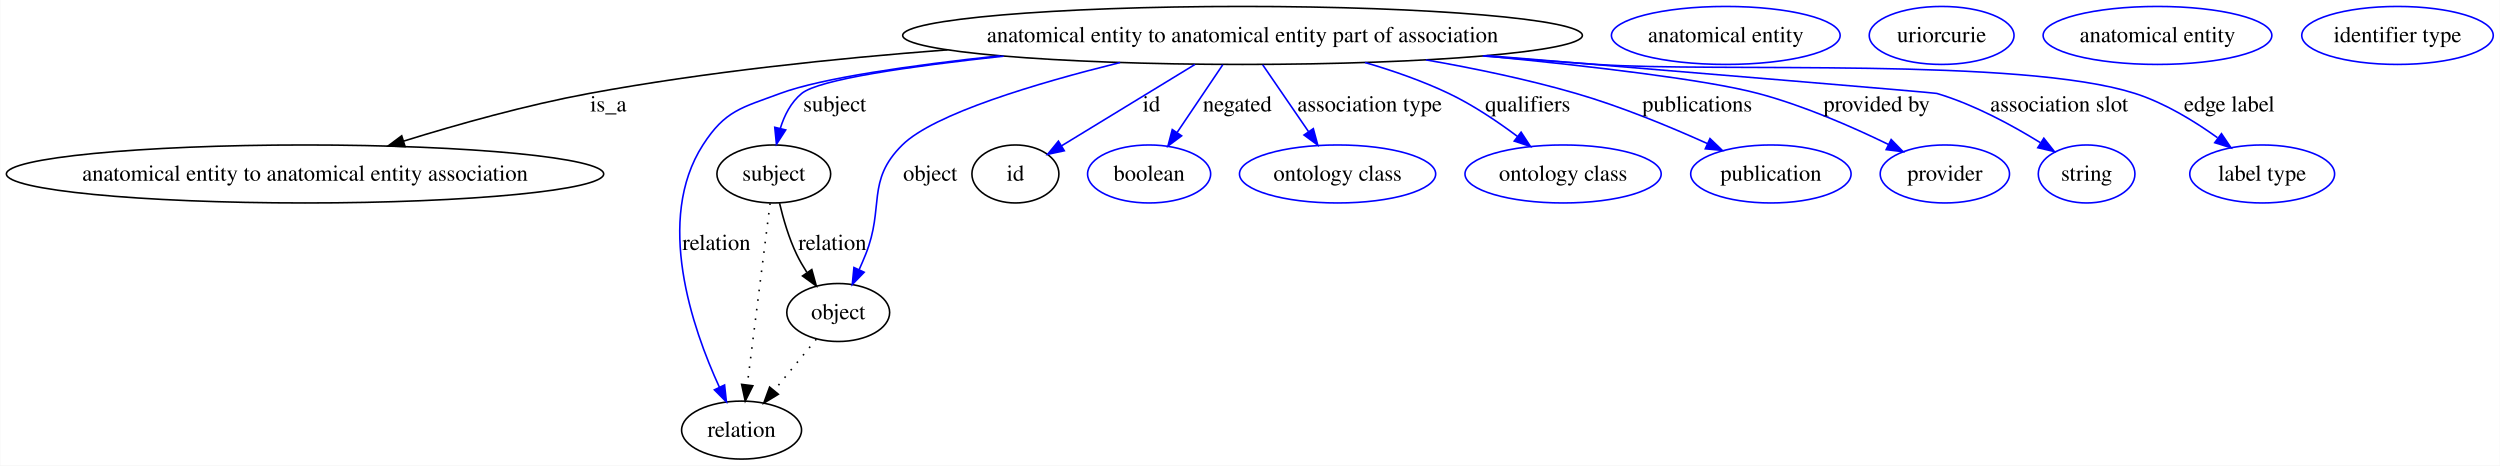
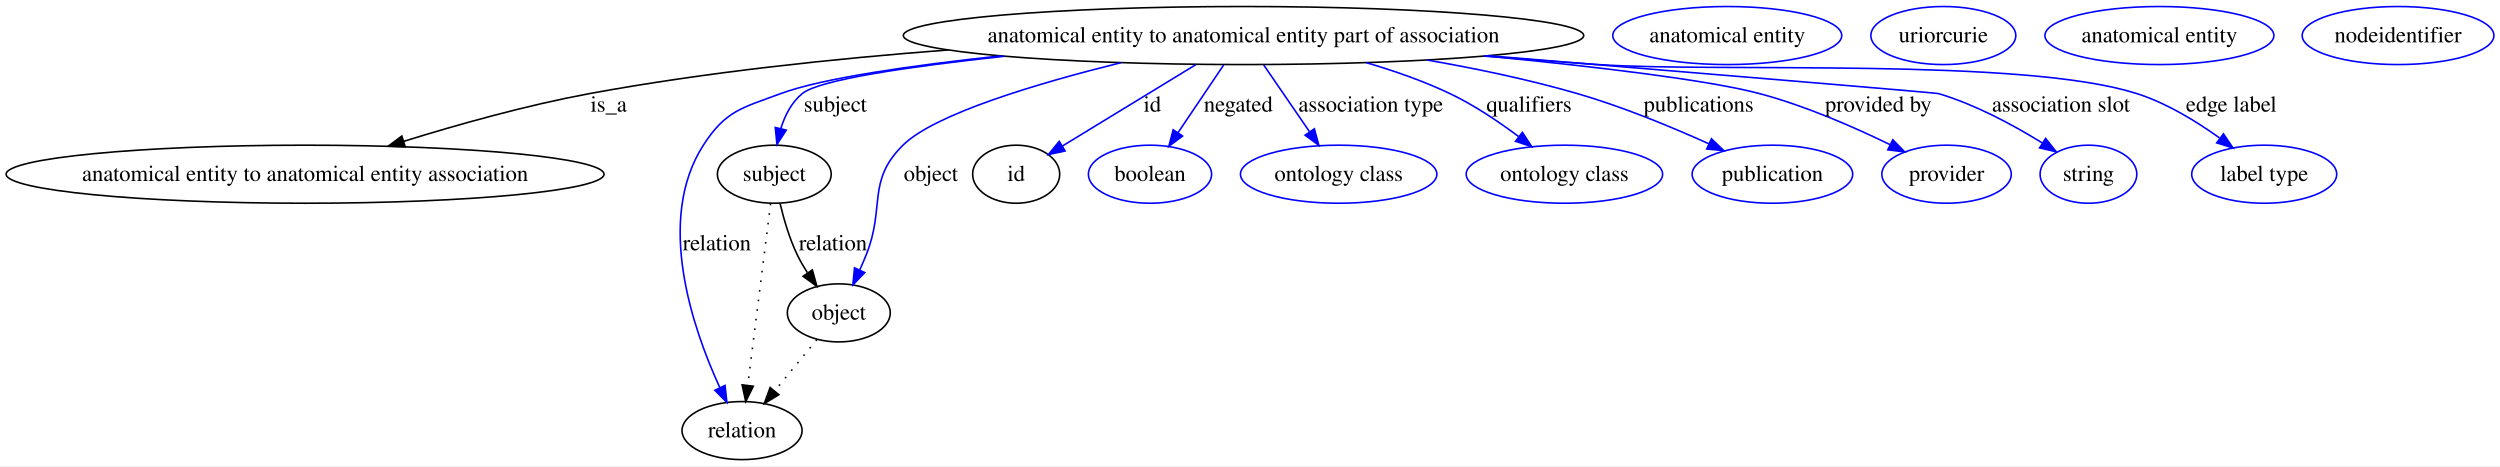
- <svg xmlns="http://www.w3.org/2000/svg" width="1552pt" height="289pt" viewBox="0.00 0.00 1551.67 289.00">
+ <svg xmlns="http://www.w3.org/2000/svg" width="1550pt" height="289pt" viewBox="0.00 0.00 1550.43 289.00">
  <g id="graph0" class="graph" transform="scale(1 1) rotate(0) translate(4 285)">
-     <polygon fill="#ffffff" stroke="transparent" points="-4,4 -4,-285 1547.673,-285 1547.673,4 -4,4" />
+     <polygon fill="#ffffff" stroke="transparent" points="-4,4 -4,-285 1546.427,-285 1546.427,4 -4,4" />
    <g id="node1" class="node">
      <ellipse fill="none" stroke="#000000" cx="767.201" cy="-263" rx="210.978" ry="18" />
      <text text-anchor="middle" x="767.201" y="-258.8" font-family="Times,serif" font-size="14.00" fill="#000000">anatomical entity to anatomical entity part of association</text>
    </g>
    <g id="node2" class="node">
      <ellipse fill="none" stroke="#000000" cx="185.201" cy="-177" rx="185.403" ry="18" />
      <text text-anchor="middle" x="185.201" y="-172.8" font-family="Times,serif" font-size="14.00" fill="#000000">anatomical entity to anatomical entity association</text>
    </g>
    <g id="edge1" class="edge">
      <path fill="none" stroke="#000000" d="M584.017,-254.056C514.044,-248.73 433.77,-240.298 361.65,-227 322.749,-219.827 280.049,-207.841 246.399,-197.402" />
      <polygon fill="#000000" stroke="#000000" points="247.3,-194.017 236.711,-194.362 245.204,-200.695 247.3,-194.017" />
      <text text-anchor="middle" x="373.477" y="-215.8" font-family="Times,serif" font-size="14.00" fill="#000000">is_a</text>
    </g>
    <g id="node3" class="node">
      <ellipse fill="none" stroke="#000000" cx="476.201" cy="-177" rx="35.313" ry="18" />
      <text text-anchor="middle" x="476.201" y="-172.8" font-family="Times,serif" font-size="14.00" fill="#000000">subject</text>
    </g>
    <g id="edge2" class="edge">
      <path fill="none" stroke="#0000ff" d="M618.936,-250.147C560.288,-243.817 504.202,-235.685 493.546,-227 486.863,-221.553 482.748,-213.38 480.218,-205.212" />
      <polygon fill="#0000ff" stroke="#0000ff" points="483.606,-204.331 477.85,-195.435 476.802,-205.978 483.606,-204.331" />
      <text text-anchor="middle" x="514.029" y="-215.8" font-family="Times,serif" font-size="14.00" fill="#000000">subject</text>
    </g>
    <g id="node5" class="node">
      <ellipse fill="none" stroke="#000000" cx="456.201" cy="-18" rx="37.233" ry="18" />
      <text text-anchor="middle" x="456.201" y="-13.8" font-family="Times,serif" font-size="14.00" fill="#000000">relation</text>
    </g>
    <g id="edge3" class="edge">
      <path fill="none" stroke="#0000ff" d="M616.59,-250.385C561.176,-244.42 505.732,-236.505 480.201,-227 456.173,-218.054 446.076,-216.561 432.201,-195 402.394,-148.679 425.505,-81.424 442.449,-44.586" />
      <polygon fill="#0000ff" stroke="#0000ff" points="445.649,-46.008 446.802,-35.476 439.333,-42.99 445.649,-46.008" />
      <text text-anchor="middle" x="440.581" y="-129.8" font-family="Times,serif" font-size="14.00" fill="#000000">relation</text>
    </g>
    <g id="node7" class="node">
      <ellipse fill="none" stroke="#000000" cx="516.201" cy="-91" rx="31.931" ry="18" />
      <text text-anchor="middle" x="516.201" y="-86.8" font-family="Times,serif" font-size="14.00" fill="#000000">object</text>
    </g>
    <g id="edge4" class="edge">
      <path fill="none" stroke="#0000ff" d="M691.253,-246.197C638.97,-233.242 575.552,-214.325 555.994,-195 533.321,-172.596 545.092,-156.574 533.201,-127 531.964,-123.922 530.592,-120.732 529.181,-117.582" />
      <polygon fill="#0000ff" stroke="#0000ff" points="532.304,-115.995 524.922,-108.395 525.953,-118.939 532.304,-115.995" />
      <text text-anchor="middle" x="573.305" y="-172.8" font-family="Times,serif" font-size="14.00" fill="#000000">object</text>
    </g>
    <g id="node9" class="node">
      <ellipse fill="none" stroke="#000000" cx="626.201" cy="-177" rx="27" ry="18" />
      <text text-anchor="middle" x="626.201" y="-172.8" font-family="Times,serif" font-size="14.00" fill="#000000">id</text>
    </g>
    <g id="edge5" class="edge">
      <path fill="none" stroke="#0000ff" d="M737.643,-244.972C713.297,-230.122 678.983,-209.193 654.881,-194.493" />
      <polygon fill="#0000ff" stroke="#0000ff" points="656.546,-191.408 646.186,-189.189 652.901,-197.384 656.546,-191.408" />
      <text text-anchor="middle" x="710.646" y="-215.8" font-family="Times,serif" font-size="14.00" fill="#000000">id</text>
    </g>
    <g id="node11" class="node">
      <ellipse fill="none" stroke="#0000ff" cx="709.201" cy="-177" rx="38.202" ry="18" />
      <text text-anchor="middle" x="709.201" y="-172.8" font-family="Times,serif" font-size="14.00" fill="#000000">boolean</text>
    </g>
    <g id="edge6" class="edge">
      <path fill="none" stroke="#0000ff" d="M754.901,-244.762C746.663,-232.547 735.698,-216.288 726.574,-202.759" />
      <polygon fill="#0000ff" stroke="#0000ff" points="729.384,-200.666 720.891,-194.332 723.58,-204.58 729.384,-200.666" />
      <text text-anchor="middle" x="763.967" y="-215.8" font-family="Times,serif" font-size="14.00" fill="#000000">negated</text>
    </g>
    <g id="node12" class="node">
      <ellipse fill="none" stroke="#0000ff" cx="826.201" cy="-177" rx="60.905" ry="18" />
      <text text-anchor="middle" x="826.201" y="-172.8" font-family="Times,serif" font-size="14.00" fill="#000000">ontology class</text>
    </g>
    <g id="edge7" class="edge">
      <path fill="none" stroke="#0000ff" d="M779.714,-244.762C787.983,-232.709 798.953,-216.718 808.16,-203.298" />
      <polygon fill="#0000ff" stroke="#0000ff" points="811.138,-205.143 813.909,-194.917 805.366,-201.183 811.138,-205.143" />
      <text text-anchor="middle" x="846.107" y="-215.8" font-family="Times,serif" font-size="14.00" fill="#000000">association type</text>
    </g>
    <g id="node13" class="node">
      <ellipse fill="none" stroke="#0000ff" cx="966.201" cy="-177" rx="60.905" ry="18" />
      <text text-anchor="middle" x="966.201" y="-172.8" font-family="Times,serif" font-size="14.00" fill="#000000">ontology class</text>
    </g>
    <g id="edge8" class="edge">
      <path fill="none" stroke="#0000ff" d="M843.209,-246.204C860.706,-241.095 878.94,-234.732 895.201,-227 910.136,-219.899 925.307,-209.703 937.77,-200.369" />
      <polygon fill="#0000ff" stroke="#0000ff" points="940.137,-202.964 945.93,-194.094 935.869,-197.416 940.137,-202.964" />
      <text text-anchor="middle" x="944.253" y="-215.8" font-family="Times,serif" font-size="14.00" fill="#000000">qualifiers</text>
    </g>
    <g id="node14" class="node">
      <ellipse fill="none" stroke="#0000ff" cx="1095.201" cy="-177" rx="49.788" ry="18" />
      <text text-anchor="middle" x="1095.201" y="-172.8" font-family="Times,serif" font-size="14.00" fill="#000000">publication</text>
    </g>
    <g id="edge9" class="edge">
      <path fill="none" stroke="#0000ff" d="M881.031,-247.821C911.596,-242.496 944.421,-235.629 974.201,-227 1002.216,-218.883 1032.548,-206.341 1055.834,-195.849" />
      <polygon fill="#0000ff" stroke="#0000ff" points="1057.393,-198.985 1065.034,-191.646 1054.484,-192.618 1057.393,-198.985" />
      <text text-anchor="middle" x="1049.419" y="-215.8" font-family="Times,serif" font-size="14.00" fill="#000000">publications</text>
    </g>
    <g id="node15" class="node">
      <ellipse fill="none" stroke="#0000ff" cx="1203.201" cy="-177" rx="40.132" ry="18" />
      <text text-anchor="middle" x="1203.201" y="-172.8" font-family="Times,serif" font-size="14.00" fill="#000000">provider</text>
    </g>
    <g id="edge10" class="edge">
      <path fill="none" stroke="#0000ff" d="M917.273,-250.356C984.244,-243.844 1055.186,-235.5 1087.201,-227 1115.392,-219.516 1145.601,-206.313 1168.121,-195.353" />
      <polygon fill="#0000ff" stroke="#0000ff" points="1169.869,-198.393 1177.274,-190.816 1166.76,-192.121 1169.869,-198.393" />
      <text text-anchor="middle" x="1160.834" y="-215.8" font-family="Times,serif" font-size="14.00" fill="#000000">provided by</text>
    </g>
    <g id="node16" class="node">
      <ellipse fill="none" stroke="#0000ff" cx="1291.201" cy="-177" rx="30.003" ry="18" />
      <text text-anchor="middle" x="1291.201" y="-172.8" font-family="Times,serif" font-size="14.00" fill="#000000">string</text>
    </g>
    <g id="edge11" class="edge">
      <path fill="none" stroke="#0000ff" d="M918.929,-250.504C1042.364,-240.311 1196.478,-227.511 1198.201,-227 1221.099,-220.209 1244.779,-207.379 1262.513,-196.417" />
      <polygon fill="#0000ff" stroke="#0000ff" points="1264.643,-199.21 1271.21,-190.896 1260.891,-193.301 1264.643,-199.21" />
      <text text-anchor="middle" x="1274.169" y="-215.8" font-family="Times,serif" font-size="14.00" fill="#000000">association slot</text>
    </g>
    <g id="node17" class="node">
      <ellipse fill="none" stroke="#0000ff" cx="1400.201" cy="-177" rx="44.96" ry="18" />
      <text text-anchor="middle" x="1400.201" y="-172.8" font-family="Times,serif" font-size="14.00" fill="#000000">label type</text>
    </g>
    <g id="edge12" class="edge">
      <path fill="none" stroke="#0000ff" d="M916.269,-250.24C939.989,-248.372 964.261,-246.556 987.201,-245 1061.361,-239.969 1250.393,-249.608 1321.201,-227 1339.64,-221.113 1358.043,-209.861 1372.442,-199.52" />
      <polygon fill="#0000ff" stroke="#0000ff" points="1374.925,-202.035 1380.855,-193.255 1370.744,-196.421 1374.925,-202.035" />
      <text text-anchor="middle" x="1379.769" y="-215.8" font-family="Times,serif" font-size="14.00" fill="#000000">edge label</text>
    </g>
    <g id="edge14" class="edge">
      <path fill="none" stroke="#000000" stroke-dasharray="1,5" d="M473.907,-158.761C470.441,-131.205 463.841,-78.735 459.751,-46.223" />
      <polygon fill="#000000" stroke="#000000" points="463.19,-45.512 458.469,-36.027 456.244,-46.385 463.19,-45.512" />
    </g>
    <g id="edge13" class="edge">
      <path fill="none" stroke="#000000" d="M479.779,-158.869C482.089,-149.127 485.582,-137.081 490.443,-127 492.231,-123.29 494.4,-119.555 496.712,-115.969" />
      <polygon fill="#000000" stroke="#000000" points="499.791,-117.671 502.615,-107.46 494.039,-113.681 499.791,-117.671" />
      <text text-anchor="middle" x="512.581" y="-129.8" font-family="Times,serif" font-size="14.00" fill="#000000">relation</text>
    </g>
    <g id="node4" class="node">
      <ellipse fill="none" stroke="#0000ff" cx="1067.201" cy="-263" rx="71.003" ry="18" />
      <text text-anchor="middle" x="1067.201" y="-258.8" font-family="Times,serif" font-size="14.00" fill="#000000">anatomical entity</text>
    </g>
    <g id="node6" class="node">
      <ellipse fill="none" stroke="#0000ff" cx="1201.201" cy="-263" rx="44.942" ry="18" />
      <text text-anchor="middle" x="1201.201" y="-258.8" font-family="Times,serif" font-size="14.00" fill="#000000">uriorcurie</text>
    </g>
    <g id="edge15" class="edge">
      <path fill="none" stroke="#000000" stroke-dasharray="1,5" d="M502.587,-74.435C494.893,-65.075 485.125,-53.191 476.54,-42.745" />
      <polygon fill="#000000" stroke="#000000" points="479.024,-40.255 469.97,-34.752 473.616,-44.7 479.024,-40.255" />
    </g>
    <g id="node8" class="node">
      <ellipse fill="none" stroke="#0000ff" cx="1335.201" cy="-263" rx="71.003" ry="18" />
      <text text-anchor="middle" x="1335.201" y="-258.8" font-family="Times,serif" font-size="14.00" fill="#000000">anatomical entity</text>
    </g>
    <g id="node10" class="node">
-       <ellipse fill="none" stroke="#0000ff" cx="1484.201" cy="-263" rx="59.443" ry="18" />
-       <text text-anchor="middle" x="1484.201" y="-258.8" font-family="Times,serif" font-size="14.00" fill="#000000">identifier type</text>
+       <ellipse fill="none" stroke="#0000ff" cx="1483.201" cy="-263" rx="59.451" ry="18" />
+       <text text-anchor="middle" x="1483.201" y="-258.8" font-family="Times,serif" font-size="14.00" fill="#000000">nodeidentifier</text>
    </g>
  </g>
</svg>
